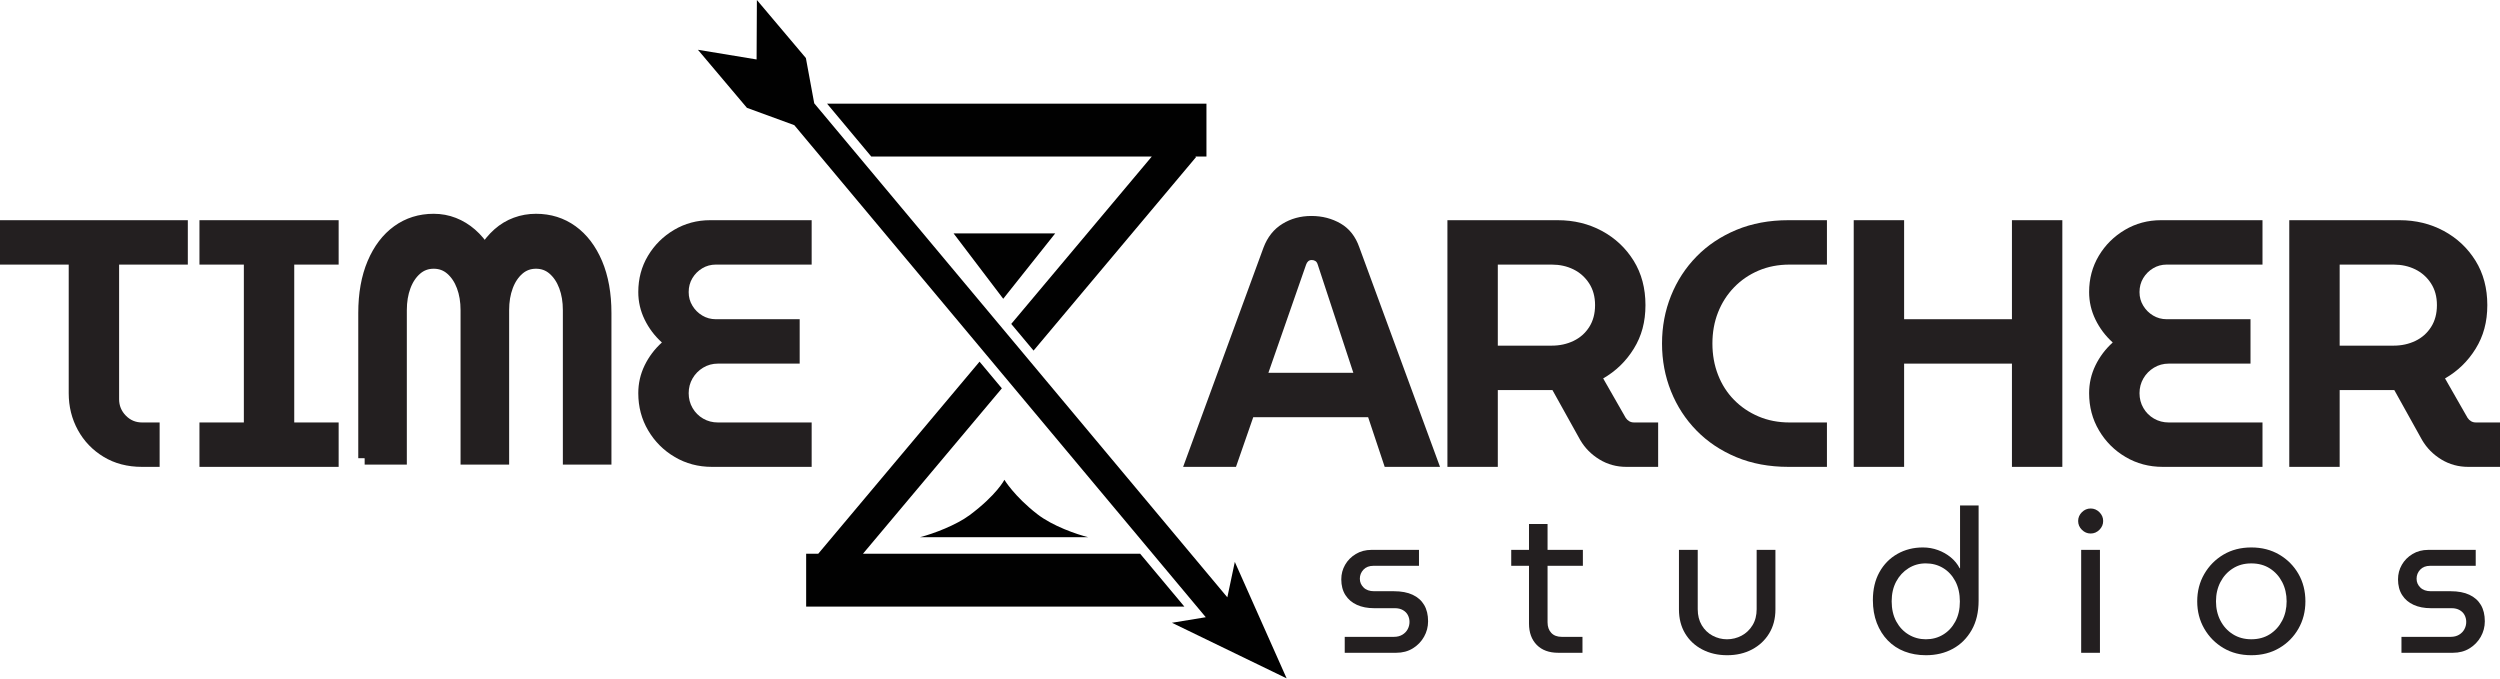
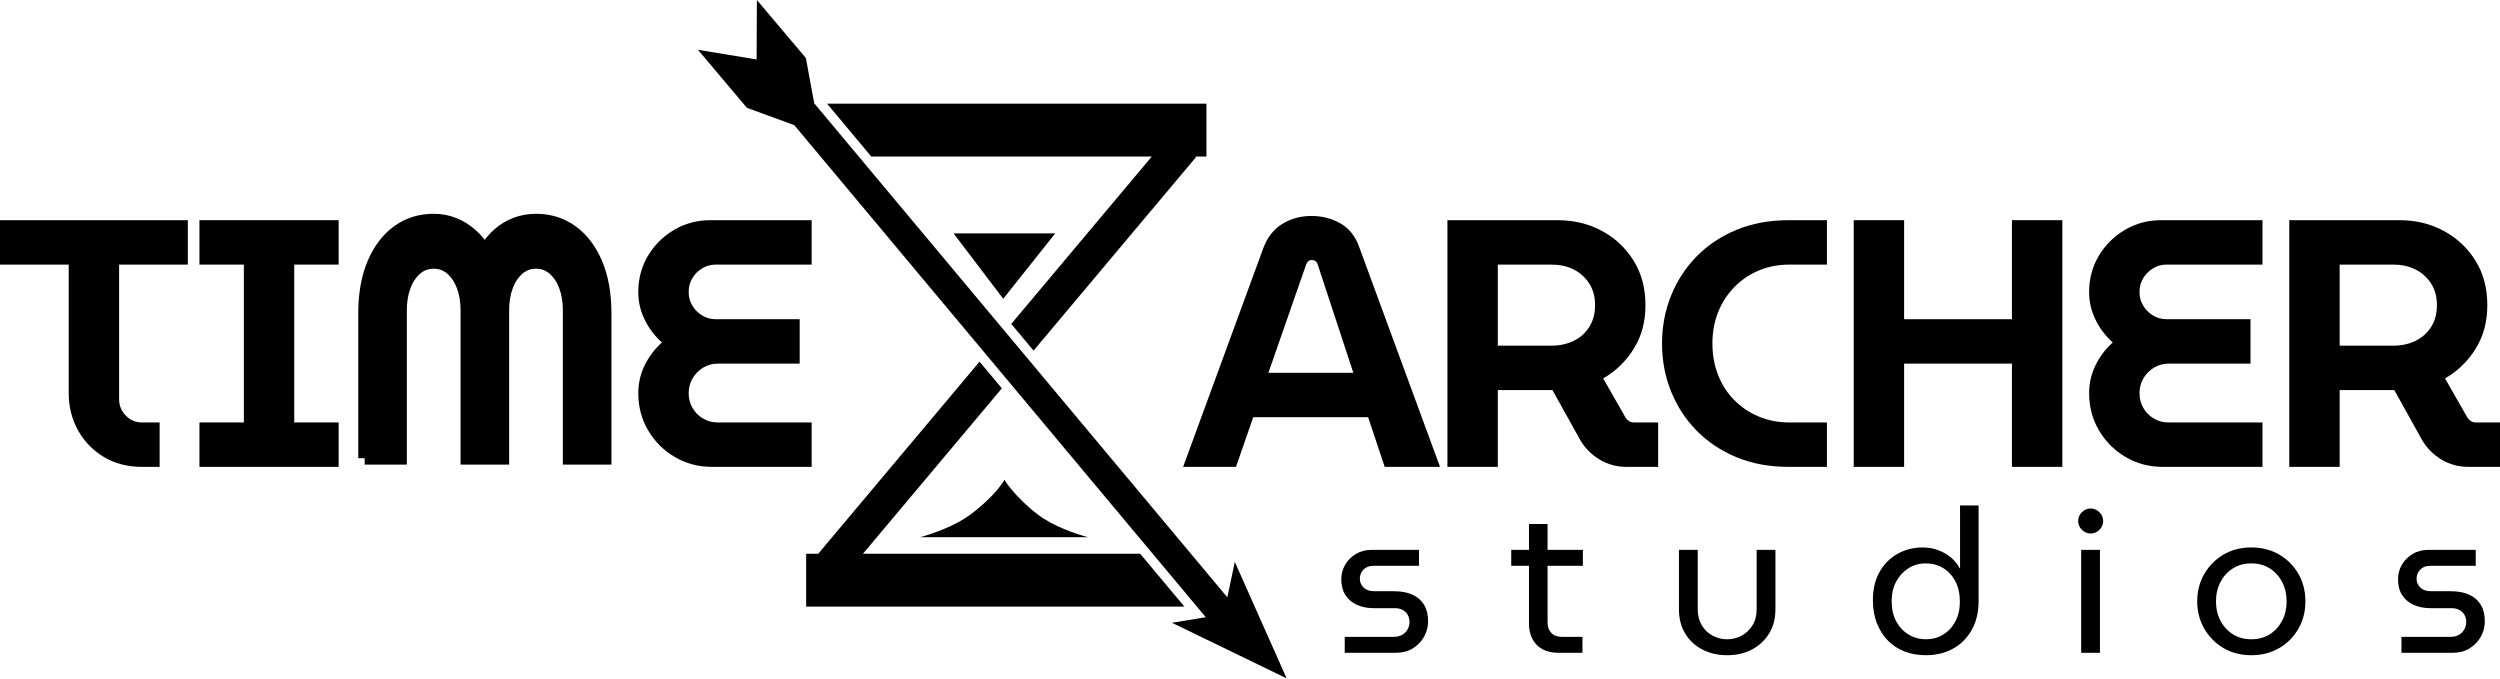
<svg xmlns="http://www.w3.org/2000/svg" version="1.1" viewBox="0 0 1560.78 423.51">
  <defs>
    <style>
      .cls-1, .cls-2 {
-         fill: #231f20;
+         fill: #000000;
      }

      .cls-1, .cls-3 {
        stroke-width: 0px;
      }

      .cls-2 {
-         stroke: #231f20;
+         stroke: #000000;
        stroke-miterlimit: 10;
        stroke-width: 8px;
      }

      .cls-3 {
-         fill: #010101;
+         fill: #000000;
      }
    </style>
  </defs>
  <g id="Layer_5" data-name="Layer 5">
    <g>
      <path class="cls-3" d="M574.3,335.4h105.13c-7.05-1.75-22.18-6.88-31.96-14.5-14.33-11.17-20.41-21.36-20.41-21.36,0,0-4.71,9.37-21.6,21.98-8.42,6.29-22.51,11.63-31.16,13.88Z" />
      <polygon class="cls-3" points="719.09 97.71 631.33 202.23 645.26 218.88 746.69 98.09 746.25 97.71 753.2 97.71 753.2 64.71 516.34 64.71 543.93 97.71 719.09 97.71" />
      <polygon class="cls-3" points="510.84 345.7 503.29 345.7 503.29 378.7 739.41 378.7 711.81 345.7 538.76 345.7 625.47 242.45 611.54 225.79 510.84 345.7" />
      <polygon class="cls-3" points="626.33 186.53 658.79 145.7 595.32 145.7 626.33 186.53" />
      <polygon class="cls-3" points="770.91 350.81 766.24 372.92 508.33 64.49 503.12 36.23 472.53 0 472.35 37.12 435.72 31.08 466.31 67.31 495.89 78.14 752.78 385.34 731.65 388.8 803.26 423.51 770.91 350.81" />
    </g>
  </g>
  <g id="Layer_9" data-name="Layer 9">
    <g>
      <path class="cls-1" d="M88.66,291.47c-9.1,0-17.09-2.09-23.98-6.27-6.9-4.18-12.25-9.75-16.06-16.72-3.81-6.96-5.72-14.63-5.72-22.99v-80.3H0v-27.72h117.26v27.72h-42.9v84.04c0,3.96,1.39,7.37,4.18,10.23,2.79,2.86,6.16,4.29,10.12,4.29h11v27.72h-11Z" />
      <path class="cls-1" d="M124.52,291.47v-27.72h27.72v-98.56h-27.72v-27.72h86.9v27.72h-27.72v98.56h27.72v27.72h-86.9Z" />
      <path class="cls-2" d="M227.67,286.05v-90.57c0-11.96,1.85-22.29,5.54-30.99,3.69-8.69,8.77-15.37,15.22-20.03,6.45-4.66,13.9-6.99,22.33-6.99,4.37,0,8.51.77,12.41,2.3,3.9,1.53,7.5,3.72,10.78,6.57,3.28,2.85,6.17,6.3,8.67,10.33,2.6-4.17,5.52-7.68,8.74-10.54,3.23-2.85,6.82-5.01,10.78-6.47,3.95-1.46,8.12-2.19,12.49-2.19,8.43,0,15.87,2.33,22.33,6.99,6.45,4.66,11.53,11.34,15.23,20.03,3.69,8.7,5.54,19.03,5.54,30.99v90.57h-22.33v-92.44c0-5.56-.83-10.57-2.5-15.02-1.67-4.45-4.06-8.03-7.18-10.75-3.12-2.71-6.82-4.07-11.09-4.07s-7.96,1.36-11.09,4.07c-3.12,2.71-5.52,6.3-7.18,10.75-1.67,4.45-2.5,9.46-2.5,15.02v92.44h-22.33v-92.44c0-5.56-.83-10.57-2.5-15.02-1.67-4.45-4.06-8.03-7.18-10.75-3.12-2.71-6.82-4.07-11.09-4.07s-7.96,1.36-11.09,4.07c-3.12,2.71-5.52,6.3-7.18,10.75-1.67,4.45-2.5,9.46-2.5,15.02v92.44h-22.33Z" />
      <path class="cls-1" d="M444.47,291.47c-8.51,0-16.25-2.05-23.21-6.16-6.97-4.1-12.51-9.64-16.61-16.61-4.11-6.96-6.16-14.7-6.16-23.21,0-6.16,1.32-11.95,3.96-17.38,2.64-5.42,6.23-10.19,10.78-14.3-4.55-4.1-8.14-8.87-10.78-14.3-2.64-5.42-3.96-11.14-3.96-17.16,0-8.36,2.01-15.91,6.05-22.66,4.03-6.74,9.46-12.13,16.28-16.17,6.82-4.03,14.33-6.05,22.55-6.05h63.36v27.72h-59.84c-3.08,0-5.91.77-8.47,2.31-2.57,1.54-4.62,3.6-6.16,6.16-1.54,2.57-2.31,5.46-2.31,8.69s.77,5.91,2.31,8.47c1.54,2.57,3.59,4.62,6.16,6.16,2.56,1.54,5.39,2.31,8.47,2.31h52.36v27.72h-51.04c-3.38,0-6.46.85-9.24,2.53-2.79,1.69-4.99,3.93-6.6,6.71-1.62,2.79-2.42,5.87-2.42,9.24s.8,6.46,2.42,9.24c1.61,2.79,3.81,4.99,6.6,6.6,2.78,1.62,5.86,2.42,9.24,2.42h58.52v27.72h-62.26Z" />
      <path class="cls-1" d="M738.64,291.47l50.16-136.84c2.49-6.6,6.41-11.55,11.77-14.85,5.35-3.3,11.4-4.95,18.15-4.95s12.83,1.58,18.26,4.73c5.43,3.16,9.31,8.11,11.66,14.85l50.38,137.06h-34.54l-10.34-31.02h-71.72l-10.78,31.02h-33ZM791.88,232.73h53.02l-22.22-67.54c-.3-1.02-.77-1.76-1.43-2.2-.66-.44-1.43-.66-2.31-.66s-1.62.26-2.2.77c-.59.52-1.03,1.21-1.32,2.09l-23.54,67.54Z" />
      <path class="cls-1" d="M903.64,291.47v-154h68.86c10.12,0,19.32,2.24,27.61,6.71,8.28,4.48,14.88,10.67,19.8,18.59,4.91,7.92,7.37,17.16,7.37,27.72s-2.42,19.33-7.26,27.17c-4.84,7.85-11.22,14.04-19.14,18.59l14.08,24.64c.58.88,1.32,1.58,2.2,2.09.88.52,1.9.77,3.08.77h14.96v27.72h-19.8c-6.16,0-11.77-1.54-16.83-4.62s-9.06-7.11-11.99-12.1l-17.38-31.24h-34.1v47.96h-31.46ZM935.1,215.79h33.66c4.98,0,9.53-.99,13.64-2.97,4.11-1.98,7.37-4.87,9.79-8.69,2.42-3.81,3.63-8.36,3.63-13.64s-1.25-9.82-3.74-13.64c-2.49-3.81-5.76-6.71-9.79-8.69-4.04-1.98-8.55-2.97-13.53-2.97h-33.66v50.6Z" />
      <path class="cls-1" d="M1116.6,291.47c-12.03,0-22.88-2.01-32.56-6.05-9.68-4.03-17.97-9.57-24.86-16.61-6.9-7.04-12.21-15.21-15.95-24.53-3.74-9.31-5.61-19.25-5.61-29.81s1.87-20.49,5.61-29.81c3.74-9.31,9.05-17.49,15.95-24.53,6.89-7.04,15.18-12.57,24.86-16.61,9.68-4.03,20.53-6.05,32.56-6.05h23.98v27.72h-23.32c-7.04,0-13.5,1.25-19.36,3.74-5.87,2.5-10.96,5.98-15.29,10.45-4.33,4.48-7.67,9.68-10.01,15.62-2.35,5.94-3.52,12.43-3.52,19.47s1.17,13.57,3.52,19.58c2.34,6.02,5.68,11.22,10.01,15.62,4.32,4.4,9.42,7.85,15.29,10.34,5.87,2.5,12.32,3.74,19.36,3.74h23.32v27.72h-23.98Z" />
      <path class="cls-1" d="M1157.3,291.47v-154h31.46v61.82h67.32v-61.82h31.46v154h-31.46v-64.46h-67.32v64.46h-31.46Z" />
      <path class="cls-1" d="M1350.24,291.47c-8.51,0-16.25-2.05-23.21-6.16-6.97-4.1-12.51-9.64-16.61-16.61-4.11-6.96-6.16-14.7-6.16-23.21,0-6.16,1.32-11.95,3.96-17.38,2.64-5.42,6.23-10.19,10.78-14.3-4.55-4.1-8.14-8.87-10.78-14.3-2.64-5.42-3.96-11.14-3.96-17.16,0-8.36,2.02-15.91,6.05-22.66,4.03-6.74,9.46-12.13,16.28-16.17,6.82-4.03,14.34-6.05,22.55-6.05h63.36v27.72h-59.84c-3.08,0-5.91.77-8.47,2.31-2.57,1.54-4.62,3.6-6.16,6.16-1.54,2.57-2.31,5.46-2.31,8.69s.77,5.91,2.31,8.47c1.54,2.57,3.59,4.62,6.16,6.16,2.56,1.54,5.39,2.31,8.47,2.31h52.36v27.72h-51.04c-3.38,0-6.46.85-9.24,2.53-2.79,1.69-4.99,3.93-6.6,6.71-1.62,2.79-2.42,5.87-2.42,9.24s.8,6.46,2.42,9.24c1.61,2.79,3.81,4.99,6.6,6.6,2.79,1.62,5.87,2.42,9.24,2.42h58.52v27.72h-62.26Z" />
      <path class="cls-1" d="M1429.22,291.47v-154h68.86c10.12,0,19.32,2.24,27.61,6.71,8.28,4.48,14.88,10.67,19.8,18.59,4.91,7.92,7.37,17.16,7.37,27.72s-2.42,19.33-7.26,27.17c-4.84,7.85-11.22,14.04-19.14,18.59l14.08,24.64c.58.88,1.32,1.58,2.2,2.09.88.52,1.9.77,3.08.77h14.96v27.72h-19.8c-6.16,0-11.77-1.54-16.83-4.62s-9.06-7.11-11.99-12.1l-17.38-31.24h-34.1v47.96h-31.46ZM1460.68,215.79h33.66c4.98,0,9.53-.99,13.64-2.97,4.11-1.98,7.37-4.87,9.79-8.69,2.42-3.81,3.63-8.36,3.63-13.64s-1.25-9.82-3.74-13.64c-2.49-3.81-5.76-6.71-9.79-8.69-4.04-1.98-8.55-2.97-13.53-2.97h-33.66v50.6Z" />
    </g>
  </g>
  <g id="Layer_4" data-name="Layer 4">
    <g>
      <path class="cls-1" d="M839.53,407.54v-9.95h30.74c2.02,0,3.76-.44,5.23-1.32,1.47-.88,2.58-2.04,3.34-3.46.76-1.43,1.13-2.94,1.13-4.54,0-1.51-.34-2.92-1.01-4.22-.67-1.3-1.7-2.35-3.09-3.15-1.39-.8-3.05-1.2-4.98-1.2h-12.98c-4.12,0-7.71-.69-10.77-2.08-3.07-1.39-5.46-3.42-7.18-6.11-1.72-2.69-2.58-5.96-2.58-9.83,0-3.28.8-6.3,2.39-9.07,1.59-2.77,3.82-5.02,6.68-6.74,2.85-1.72,6.13-2.58,9.83-2.58h29.61v9.95h-28.48c-2.6,0-4.66.8-6.17,2.39-1.51,1.6-2.27,3.49-2.27,5.67s.78,3.93,2.33,5.48c1.55,1.55,3.76,2.33,6.62,2.33h12.35c4.62,0,8.51.74,11.66,2.21,3.15,1.47,5.54,3.59,7.18,6.36,1.64,2.77,2.46,6.17,2.46,10.21,0,3.45-.84,6.66-2.52,9.64-1.68,2.98-4.01,5.4-6.99,7.24-2.98,1.85-6.45,2.77-10.39,2.77h-32.13Z" />
      <path class="cls-1" d="M943.48,353.24v-9.95h44.73v9.95h-44.73ZM972.84,407.54c-5.71,0-10.19-1.64-13.42-4.91-3.23-3.28-4.85-7.73-4.85-13.36v-62.12h11.59v61.36c0,2.77.78,4.98,2.33,6.62,1.55,1.64,3.72,2.46,6.49,2.46h12.98v9.95h-15.12Z" />
      <path class="cls-1" d="M1078.3,409.06c-5.8,0-10.98-1.2-15.56-3.59-4.58-2.39-8.15-5.73-10.71-10.02-2.56-4.28-3.84-9.28-3.84-14.99v-37.17h11.72v37.04c0,3.86.84,7.2,2.52,10.02,1.68,2.82,3.93,4.98,6.74,6.49,2.81,1.51,5.82,2.27,9.01,2.27s6.32-.76,9.14-2.27c2.81-1.51,5.08-3.67,6.8-6.49,1.72-2.81,2.58-6.15,2.58-10.02v-37.04h11.72v37.17c0,5.71-1.3,10.71-3.91,14.99-2.6,4.28-6.17,7.62-10.71,10.02-4.54,2.39-9.7,3.59-15.5,3.59Z" />
      <path class="cls-1" d="M1202.41,409.06c-4.87,0-9.32-.78-13.36-2.33-4.03-1.55-7.52-3.84-10.46-6.87-2.94-3.02-5.23-6.66-6.87-10.9-1.64-4.24-2.46-9.01-2.46-14.3,0-6.72,1.36-12.54,4.09-17.45,2.73-4.91,6.47-8.71,11.21-11.4,4.75-2.69,10.06-4.03,15.94-4.03,3.28,0,6.4.55,9.39,1.64,2.98,1.09,5.65,2.6,8,4.54,2.35,1.93,4.2,4.2,5.54,6.8h.25v-39.19h11.59v59.47c0,7.14-1.45,13.25-4.35,18.33-2.9,5.08-6.8,8.97-11.72,11.66-4.91,2.69-10.52,4.03-16.82,4.03ZM1202.41,399.1c3.95,0,7.52-.96,10.71-2.9,3.19-1.93,5.73-4.66,7.62-8.19,1.89-3.53,2.83-7.69,2.83-12.47s-.94-9.09-2.83-12.66c-1.89-3.57-4.43-6.32-7.62-8.25-3.19-1.93-6.8-2.9-10.84-2.9s-7.54,1.01-10.77,3.02c-3.23,2.02-5.8,4.79-7.69,8.32-1.89,3.53-2.83,7.64-2.83,12.35s.96,9.07,2.9,12.6c1.93,3.53,4.51,6.26,7.75,8.19,3.23,1.93,6.82,2.9,10.77,2.9Z" />
      <path class="cls-1" d="M1305.22,333.08c-2.1,0-3.93-.78-5.48-2.33-1.55-1.55-2.33-3.38-2.33-5.48s.78-3.93,2.33-5.48,3.38-2.33,5.48-2.33,3.93.78,5.48,2.33c1.55,1.55,2.33,3.38,2.33,5.48s-.78,3.93-2.33,5.48c-1.55,1.56-3.38,2.33-5.48,2.33ZM1299.3,407.54v-64.26h11.72v64.26h-11.72Z" />
      <path class="cls-1" d="M1405.52,409.06c-6.55,0-12.35-1.49-17.39-4.47s-9.03-7.01-11.97-12.1c-2.94-5.08-4.41-10.77-4.41-17.07s1.47-11.99,4.41-17.07c2.94-5.08,6.93-9.11,11.97-12.1,5.04-2.98,10.84-4.47,17.39-4.47s12.37,1.49,17.45,4.47c5.08,2.98,9.07,6.99,11.97,12.03,2.9,5.04,4.35,10.75,4.35,17.14s-1.45,11.99-4.35,17.07c-2.9,5.08-6.89,9.12-11.97,12.1-5.08,2.98-10.9,4.47-17.45,4.47ZM1405.52,399.1c4.45,0,8.32-1.05,11.59-3.15,3.28-2.1,5.84-4.93,7.69-8.5,1.85-3.57,2.77-7.58,2.77-12.03s-.93-8.46-2.77-12.03c-1.85-3.57-4.41-6.4-7.69-8.5-3.28-2.1-7.14-3.15-11.59-3.15s-8.21,1.05-11.53,3.15c-3.32,2.1-5.9,4.94-7.75,8.5-1.85,3.57-2.77,7.58-2.77,12.03s.92,8.46,2.77,12.03c1.85,3.57,4.43,6.41,7.75,8.5,3.32,2.1,7.16,3.15,11.53,3.15Z" />
      <path class="cls-1" d="M1499.26,407.54v-9.95h30.74c2.02,0,3.76-.44,5.23-1.32,1.47-.88,2.58-2.04,3.34-3.46.76-1.43,1.13-2.94,1.13-4.54,0-1.51-.34-2.92-1.01-4.22-.67-1.3-1.7-2.35-3.09-3.15-1.39-.8-3.05-1.2-4.98-1.2h-12.98c-4.12,0-7.71-.69-10.77-2.08-3.07-1.39-5.46-3.42-7.18-6.11-1.72-2.69-2.58-5.96-2.58-9.83,0-3.28.8-6.3,2.39-9.07,1.59-2.77,3.82-5.02,6.68-6.74,2.85-1.72,6.13-2.58,9.83-2.58h29.61v9.95h-28.48c-2.6,0-4.66.8-6.17,2.39-1.51,1.6-2.27,3.49-2.27,5.67s.78,3.93,2.33,5.48c1.55,1.55,3.76,2.33,6.62,2.33h12.35c4.62,0,8.51.74,11.66,2.21,3.15,1.47,5.54,3.59,7.18,6.36,1.64,2.77,2.46,6.17,2.46,10.21,0,3.45-.84,6.66-2.52,9.64-1.68,2.98-4.01,5.4-6.99,7.24-2.98,1.85-6.45,2.77-10.39,2.77h-32.13Z" />
    </g>
  </g>
</svg>
